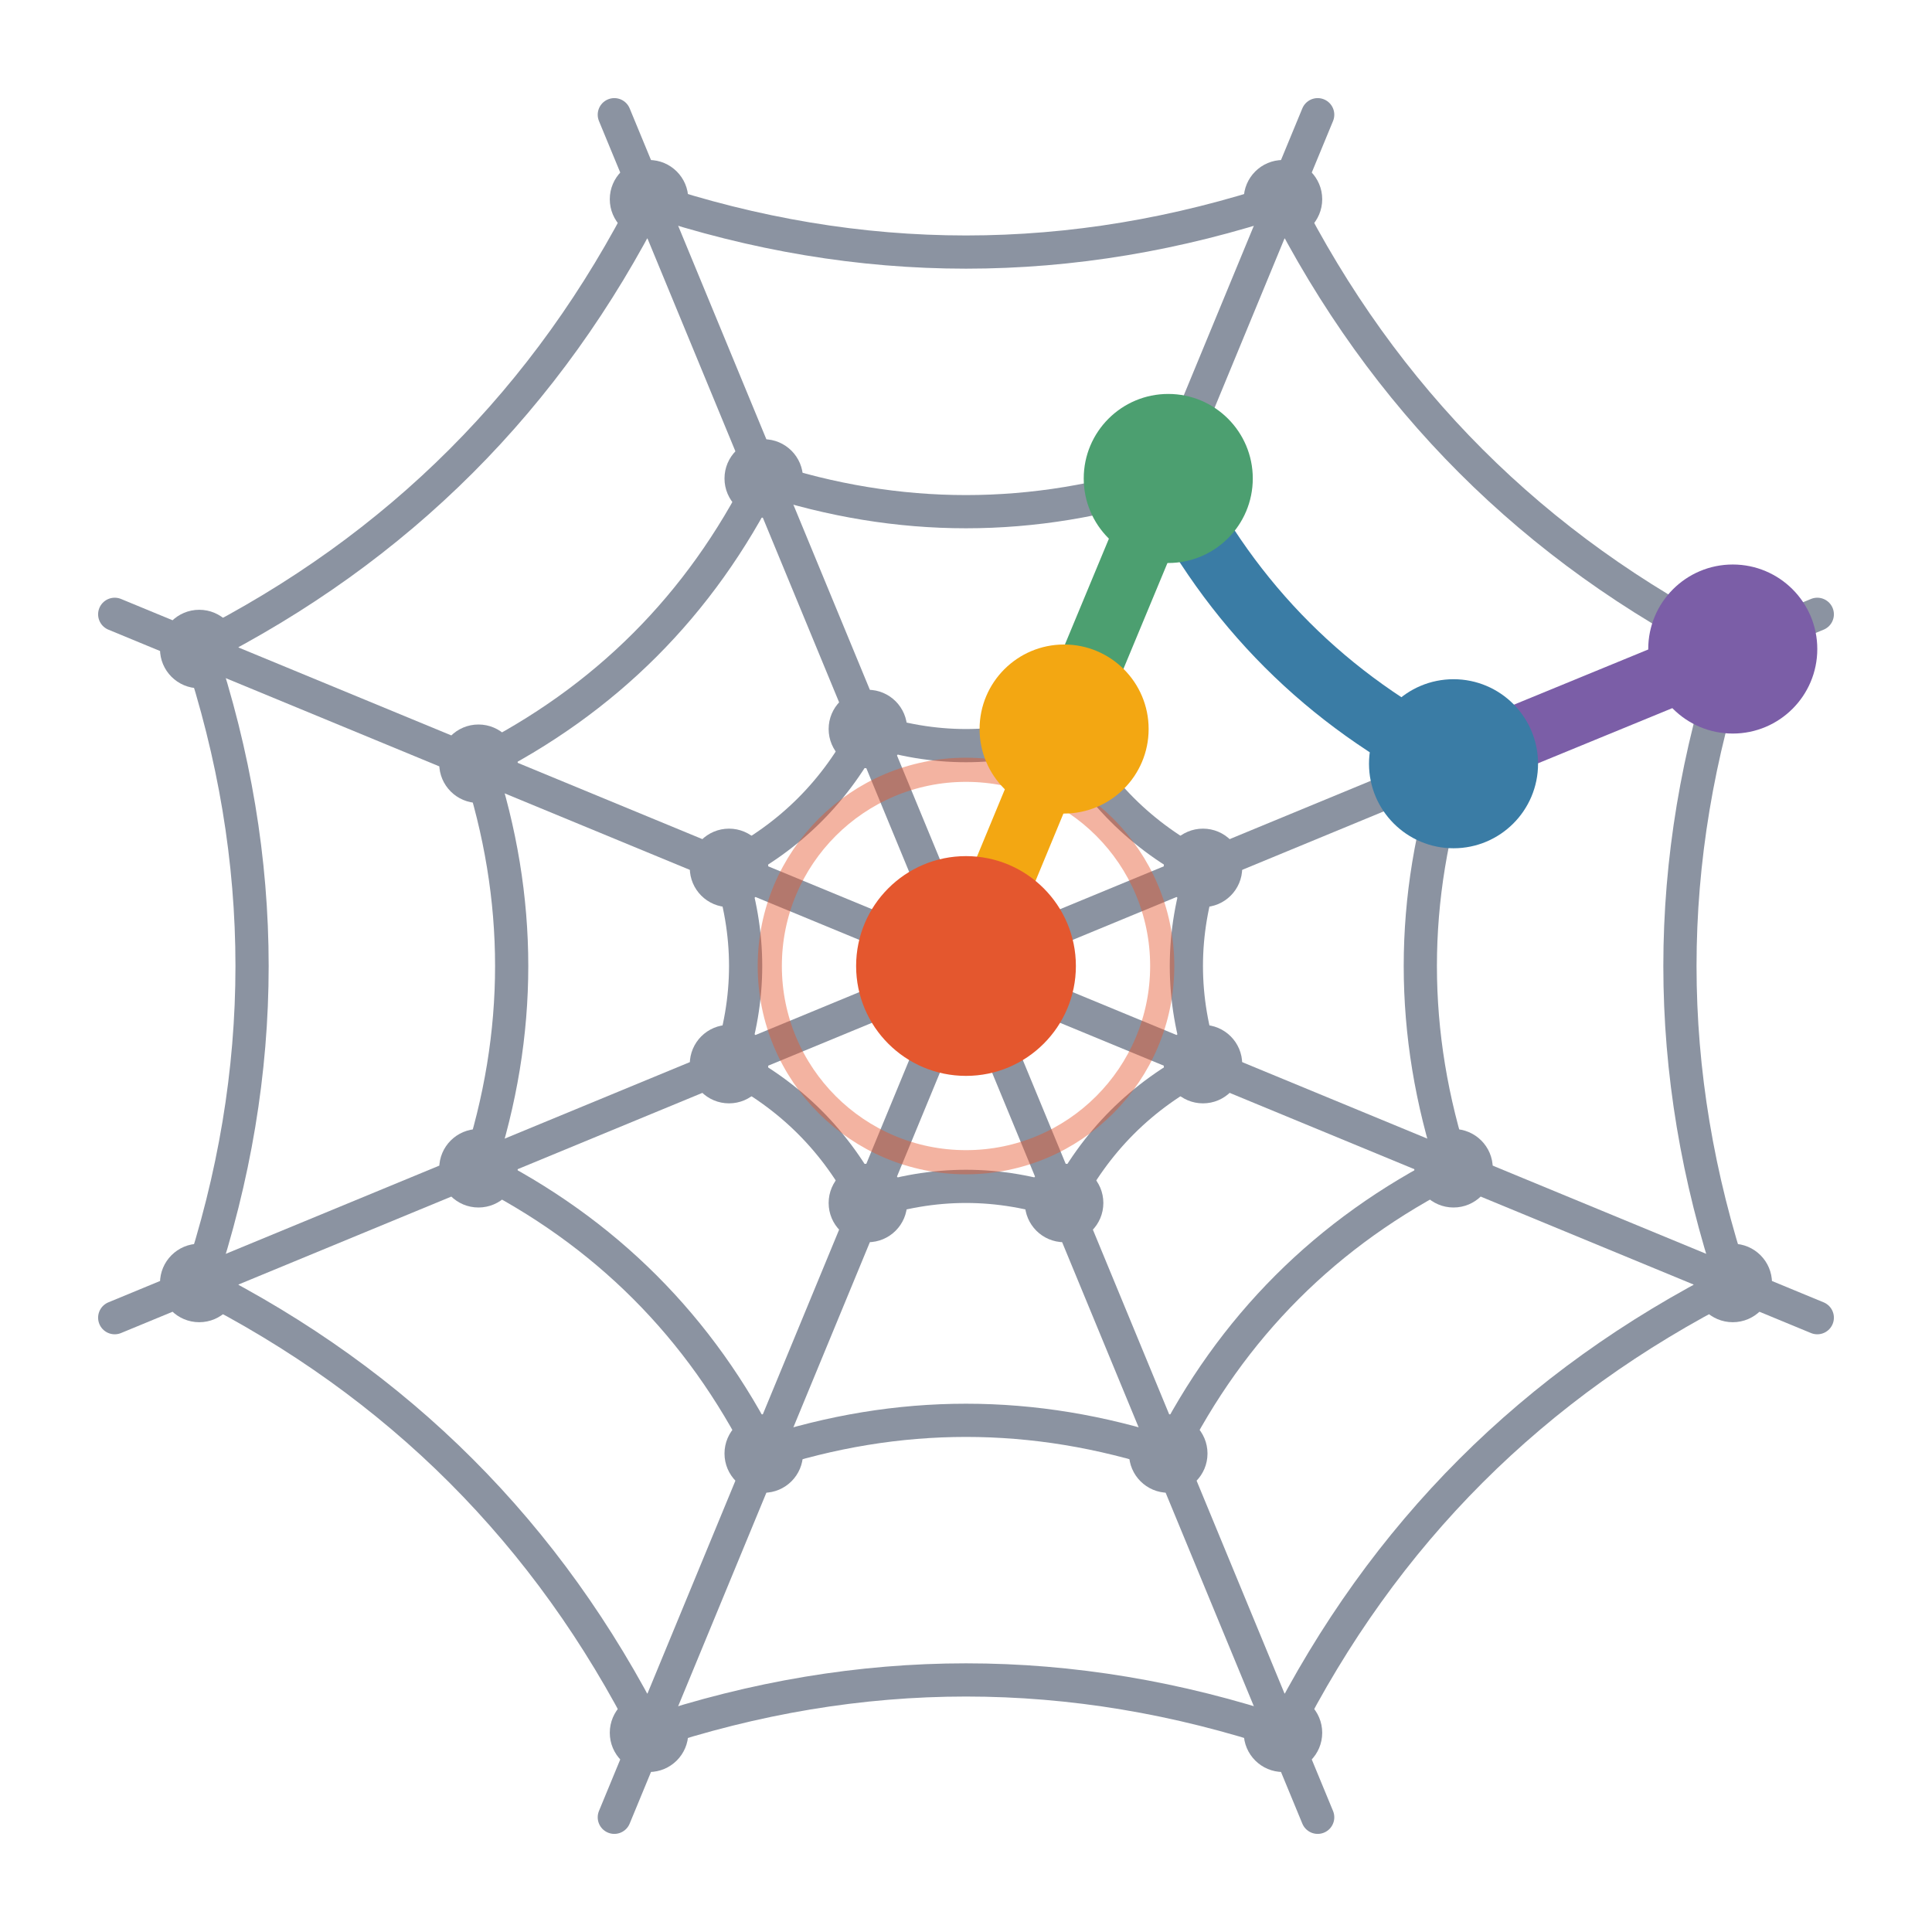
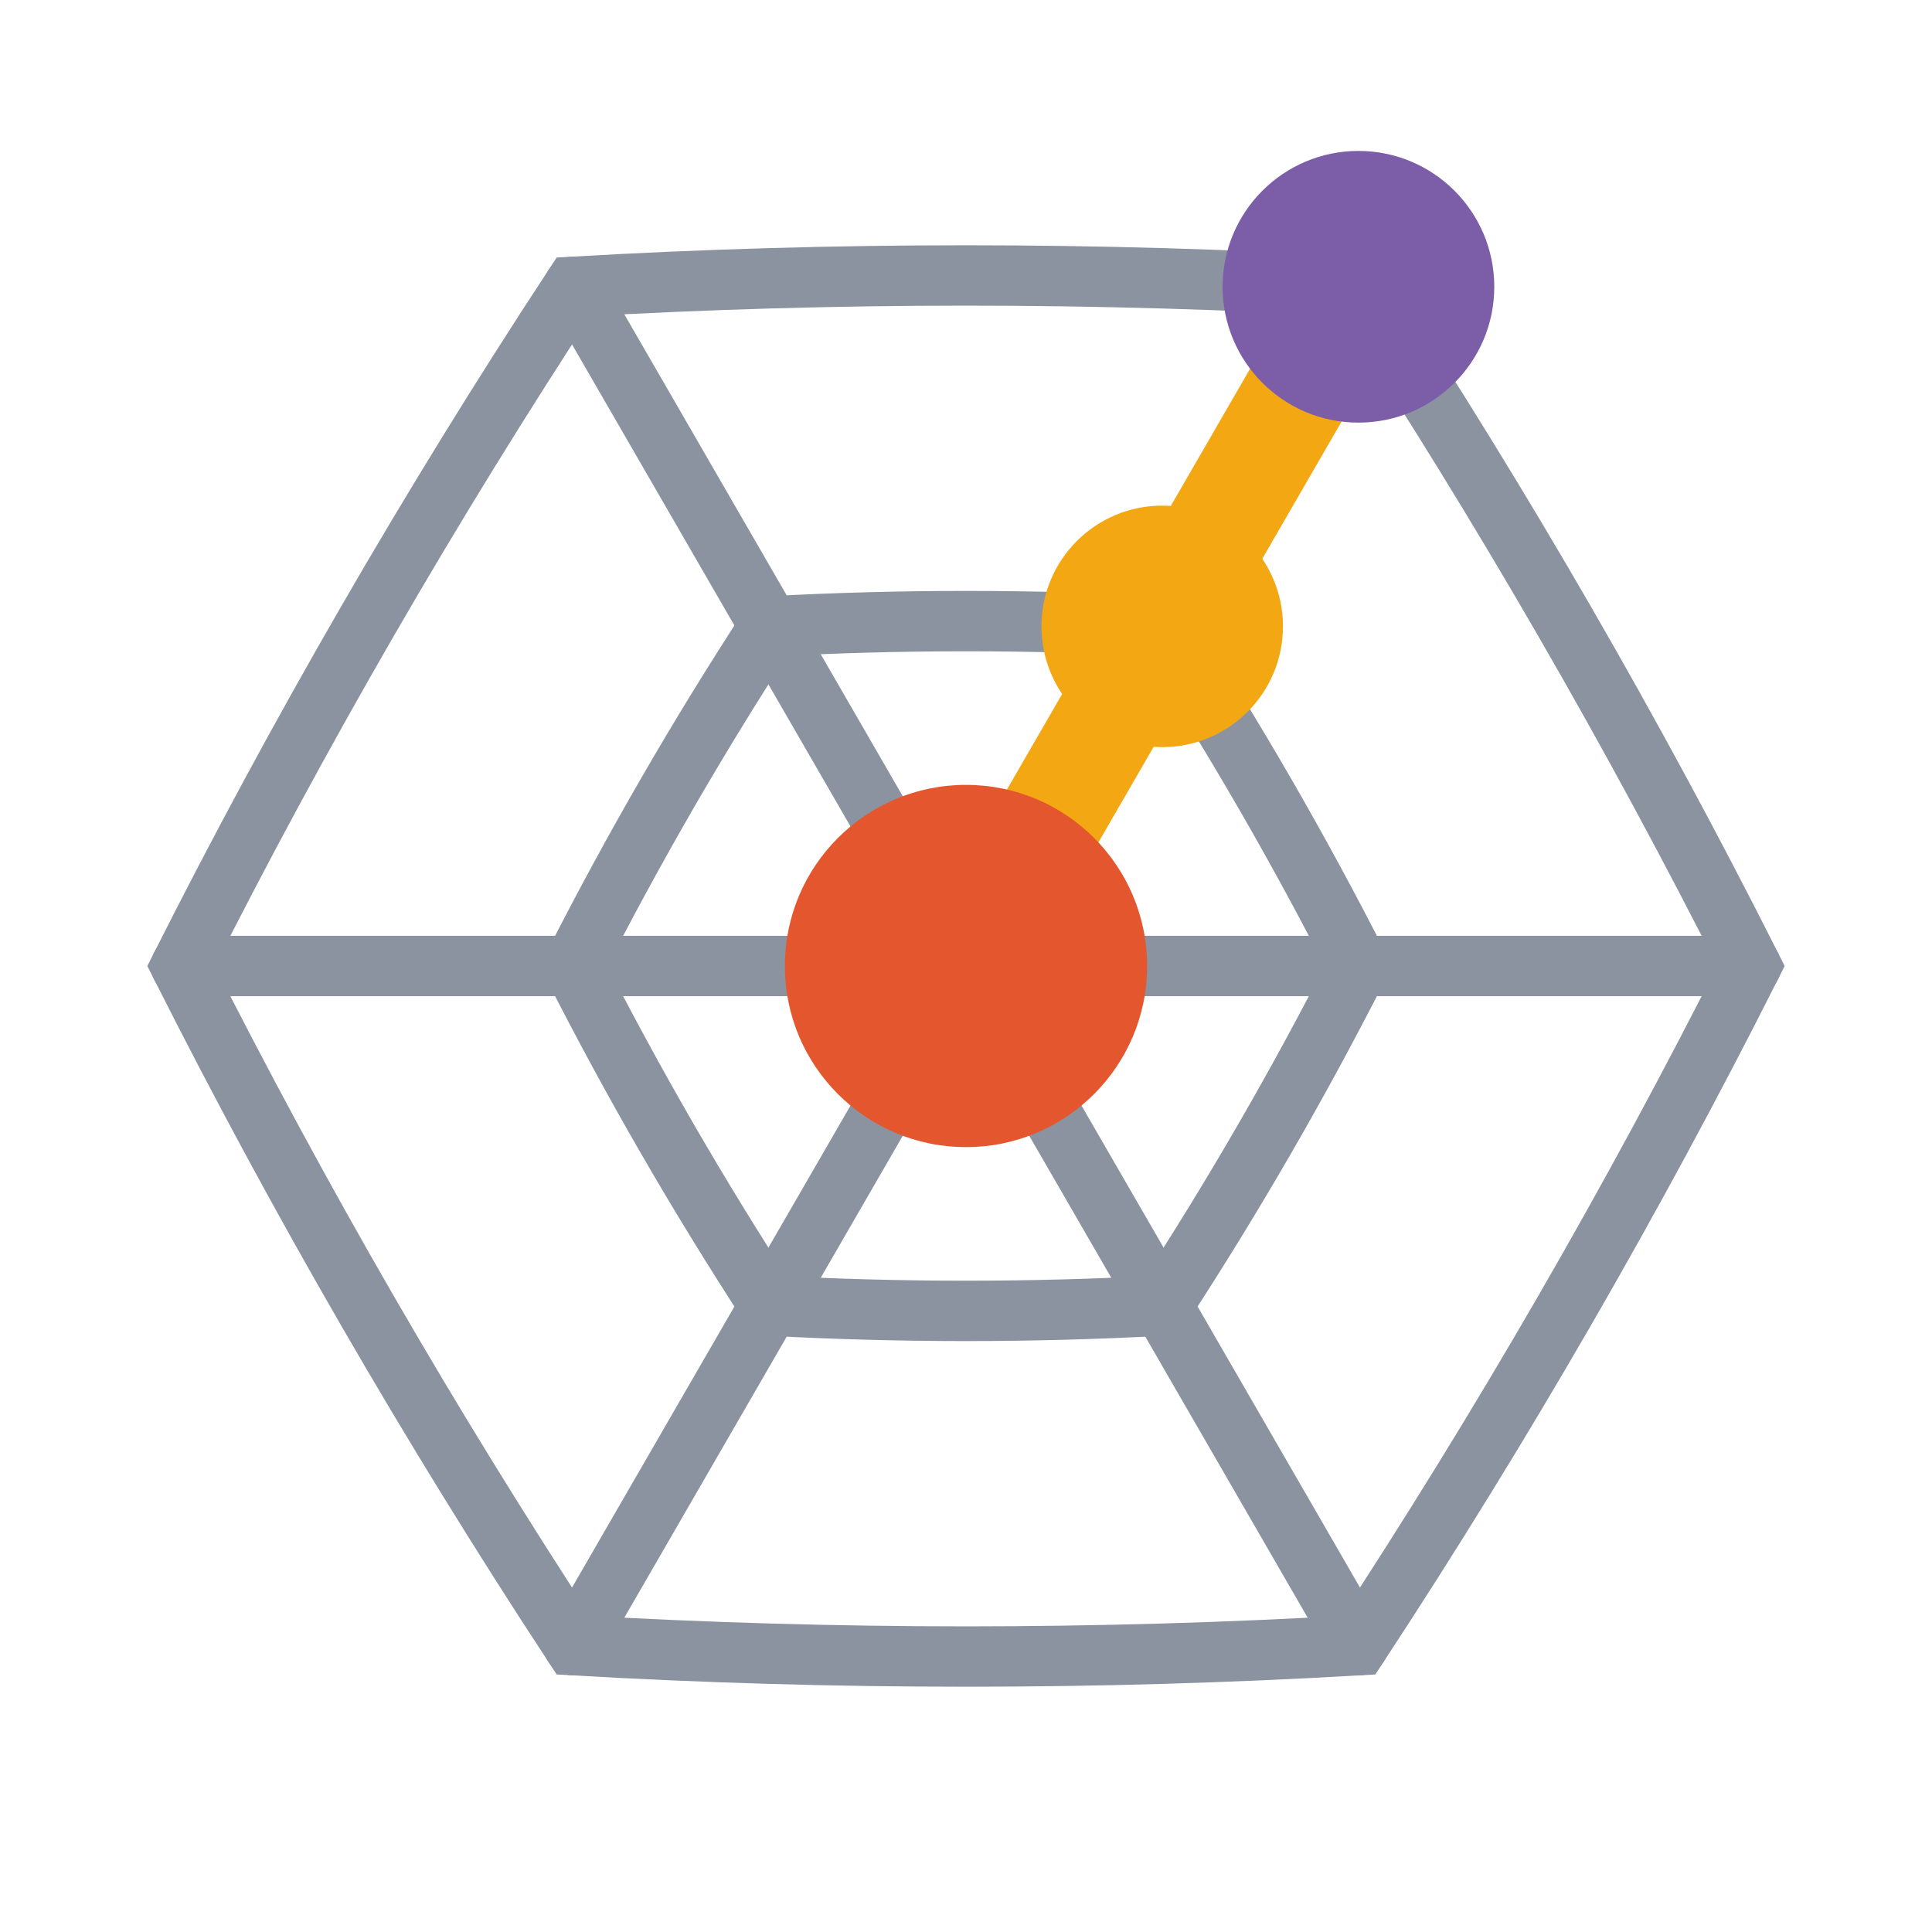
<svg xmlns="http://www.w3.org/2000/svg" viewBox="0 0 128 128" role="img" aria-label="Ripple">
-   <g stroke="#8B93A1" stroke-width="2.2" stroke-linecap="round" fill="none">
-     <line x1="64" y1="64" x2="87.3" y2="7.6" />
-     <line x1="64" y1="64" x2="120.4" y2="40.7" />
-     <line x1="64" y1="64" x2="120.4" y2="87.3" />
-     <line x1="64" y1="64" x2="87.3" y2="120.4" />
-     <line x1="64" y1="64" x2="40.7" y2="120.4" />
-     <line x1="64" y1="64" x2="7.6" y2="87.3" />
-     <line x1="64" y1="64" x2="7.6" y2="40.7" />
-     <line x1="64" y1="64" x2="40.7" y2="7.6" />
-     <path d="M70.5 48.3 Q73.6 54.4 79.7 57.5 Q77.5 64.0 79.7 70.5 Q73.6 73.6 70.5 79.7 Q64.0 77.5 57.5 79.7 Q54.4 73.6 48.3 70.5 Q50.5 64.0 48.3 57.5 Q54.4 54.4 57.5 48.3 Q64.0 50.5 70.5 48.3 Z" />
-     <path d="M77.4 31.7 Q83.7 44.3 96.3 50.6 Q91.9 64.0 96.3 77.4 Q83.7 83.7 77.4 96.3 Q64.0 91.9 50.6 96.3 Q44.3 83.7 31.7 77.4 Q36.1 64.0 31.7 50.6 Q44.3 44.3 50.6 31.7 Q64.0 36.1 77.4 31.7 Z" />
-     <path d="M85.0 13.2 Q95.0 33.0 114.8 43.0 Q107.8 64.0 114.8 85.0 Q95.0 95.0 85.0 114.8 Q64.0 107.8 43.0 114.8 Q33.0 95.0 13.2 85.0 Q20.2 64.0 13.2 43.0 Q33.0 33.0 43.0 13.2 Q64.0 20.2 85.0 13.2 Z" />
+   <g stroke="#8B93A1" stroke-width="4" stroke-linecap="round" fill="none">
+     <line x1="64" y1="64" x2="90.0" y2="19.0" />
+     <line x1="64" y1="64" x2="116.0" y2="64.0" />
+     <line x1="64" y1="64" x2="90.0" y2="109.0" />
+     <line x1="64" y1="64" x2="38.0" y2="109.0" />
+     <line x1="64" y1="64" x2="12.0" y2="64.0" />
+     <line x1="64" y1="64" x2="38.0" y2="19.0" />
+     <path d="M77.0 41.5 Q84.1 52.4 90.0 64.0 Q84.1 75.6 77.0 86.5 Q64.0 87.2 51.0 86.5 Q43.9 75.6 38.0 64.0 Q43.9 52.4 51.0 41.5 Q64.0 40.8 77.0 41.5 Z" />
+     <path d="M90.0 19.0 Q104.3 40.8 116.0 64.0 Q104.3 87.2 90.0 109.0 Q64.0 110.5 38.0 109.0 Q23.7 87.2 12.0 64.0 Q23.7 40.8 38.0 19.0 Q64.0 17.5 90.0 19.0 Z" />
  </g>
-   <g fill="#8B93A1">
-     <circle cx="79.7" cy="57.5" r="2.6" />
-     <circle cx="79.7" cy="70.5" r="2.6" />
-     <circle cx="70.5" cy="79.7" r="2.6" />
-     <circle cx="57.5" cy="79.7" r="2.6" />
-     <circle cx="48.3" cy="70.5" r="2.6" />
-     <circle cx="48.3" cy="57.5" r="2.6" />
-     <circle cx="57.5" cy="48.3" r="2.6" />
-     <circle cx="96.3" cy="77.4" r="2.6" />
-     <circle cx="77.4" cy="96.3" r="2.6" />
-     <circle cx="50.6" cy="96.3" r="2.6" />
-     <circle cx="31.7" cy="77.4" r="2.6" />
-     <circle cx="31.7" cy="50.6" r="2.6" />
-     <circle cx="50.6" cy="31.7" r="2.6" />
-     <circle cx="85.0" cy="13.2" r="2.6" />
-     <circle cx="114.8" cy="85.0" r="2.6" />
-     <circle cx="85.0" cy="114.8" r="2.6" />
-     <circle cx="43.0" cy="114.8" r="2.6" />
-     <circle cx="13.2" cy="85.0" r="2.6" />
-     <circle cx="13.2" cy="43.0" r="2.6" />
-     <circle cx="43.0" cy="13.2" r="2.6" />
-   </g>
-   <g stroke-width="4.2" stroke-linecap="round" fill="none">
-     <line x1="64.0" y1="64.0" x2="70.5" y2="48.3" stroke="#F3A712" />
-     <line x1="70.5" y1="48.3" x2="77.4" y2="31.7" stroke="#4C9F70" />
-     <path d="M77.4 31.7 Q83.7 44.3 96.3 50.6" stroke="#3A7CA5" />
-     <line x1="96.3" y1="50.6" x2="114.8" y2="43.0" stroke="#7B5EA7" />
-   </g>
-   <circle cx="64" cy="64" r="13" fill="none" stroke="#E4572E" stroke-width="1.6" opacity="0.45" />
-   <circle cx="64.0" cy="64.0" r="7.28" fill="#E4572E" />
-   <circle cx="70.5" cy="48.3" r="5.6" fill="#F3A712" />
-   <circle cx="77.4" cy="31.7" r="5.6" fill="#4C9F70" />
-   <circle cx="96.3" cy="50.6" r="5.6" fill="#3A7CA5" />
-   <circle cx="114.8" cy="43.0" r="5.6" fill="#7B5EA7" />
+   <line x1="64" y1="64" x2="90.0" y2="19.0" stroke="#F3A712" stroke-width="7" stroke-linecap="round" />
+   <circle cx="64" cy="64" r="12" fill="#E4572E" />
+   <circle cx="77.0" cy="41.5" r="8" fill="#F3A712" />
+   <circle cx="90.0" cy="19.0" r="9" fill="#7B5EA7" />
</svg>
